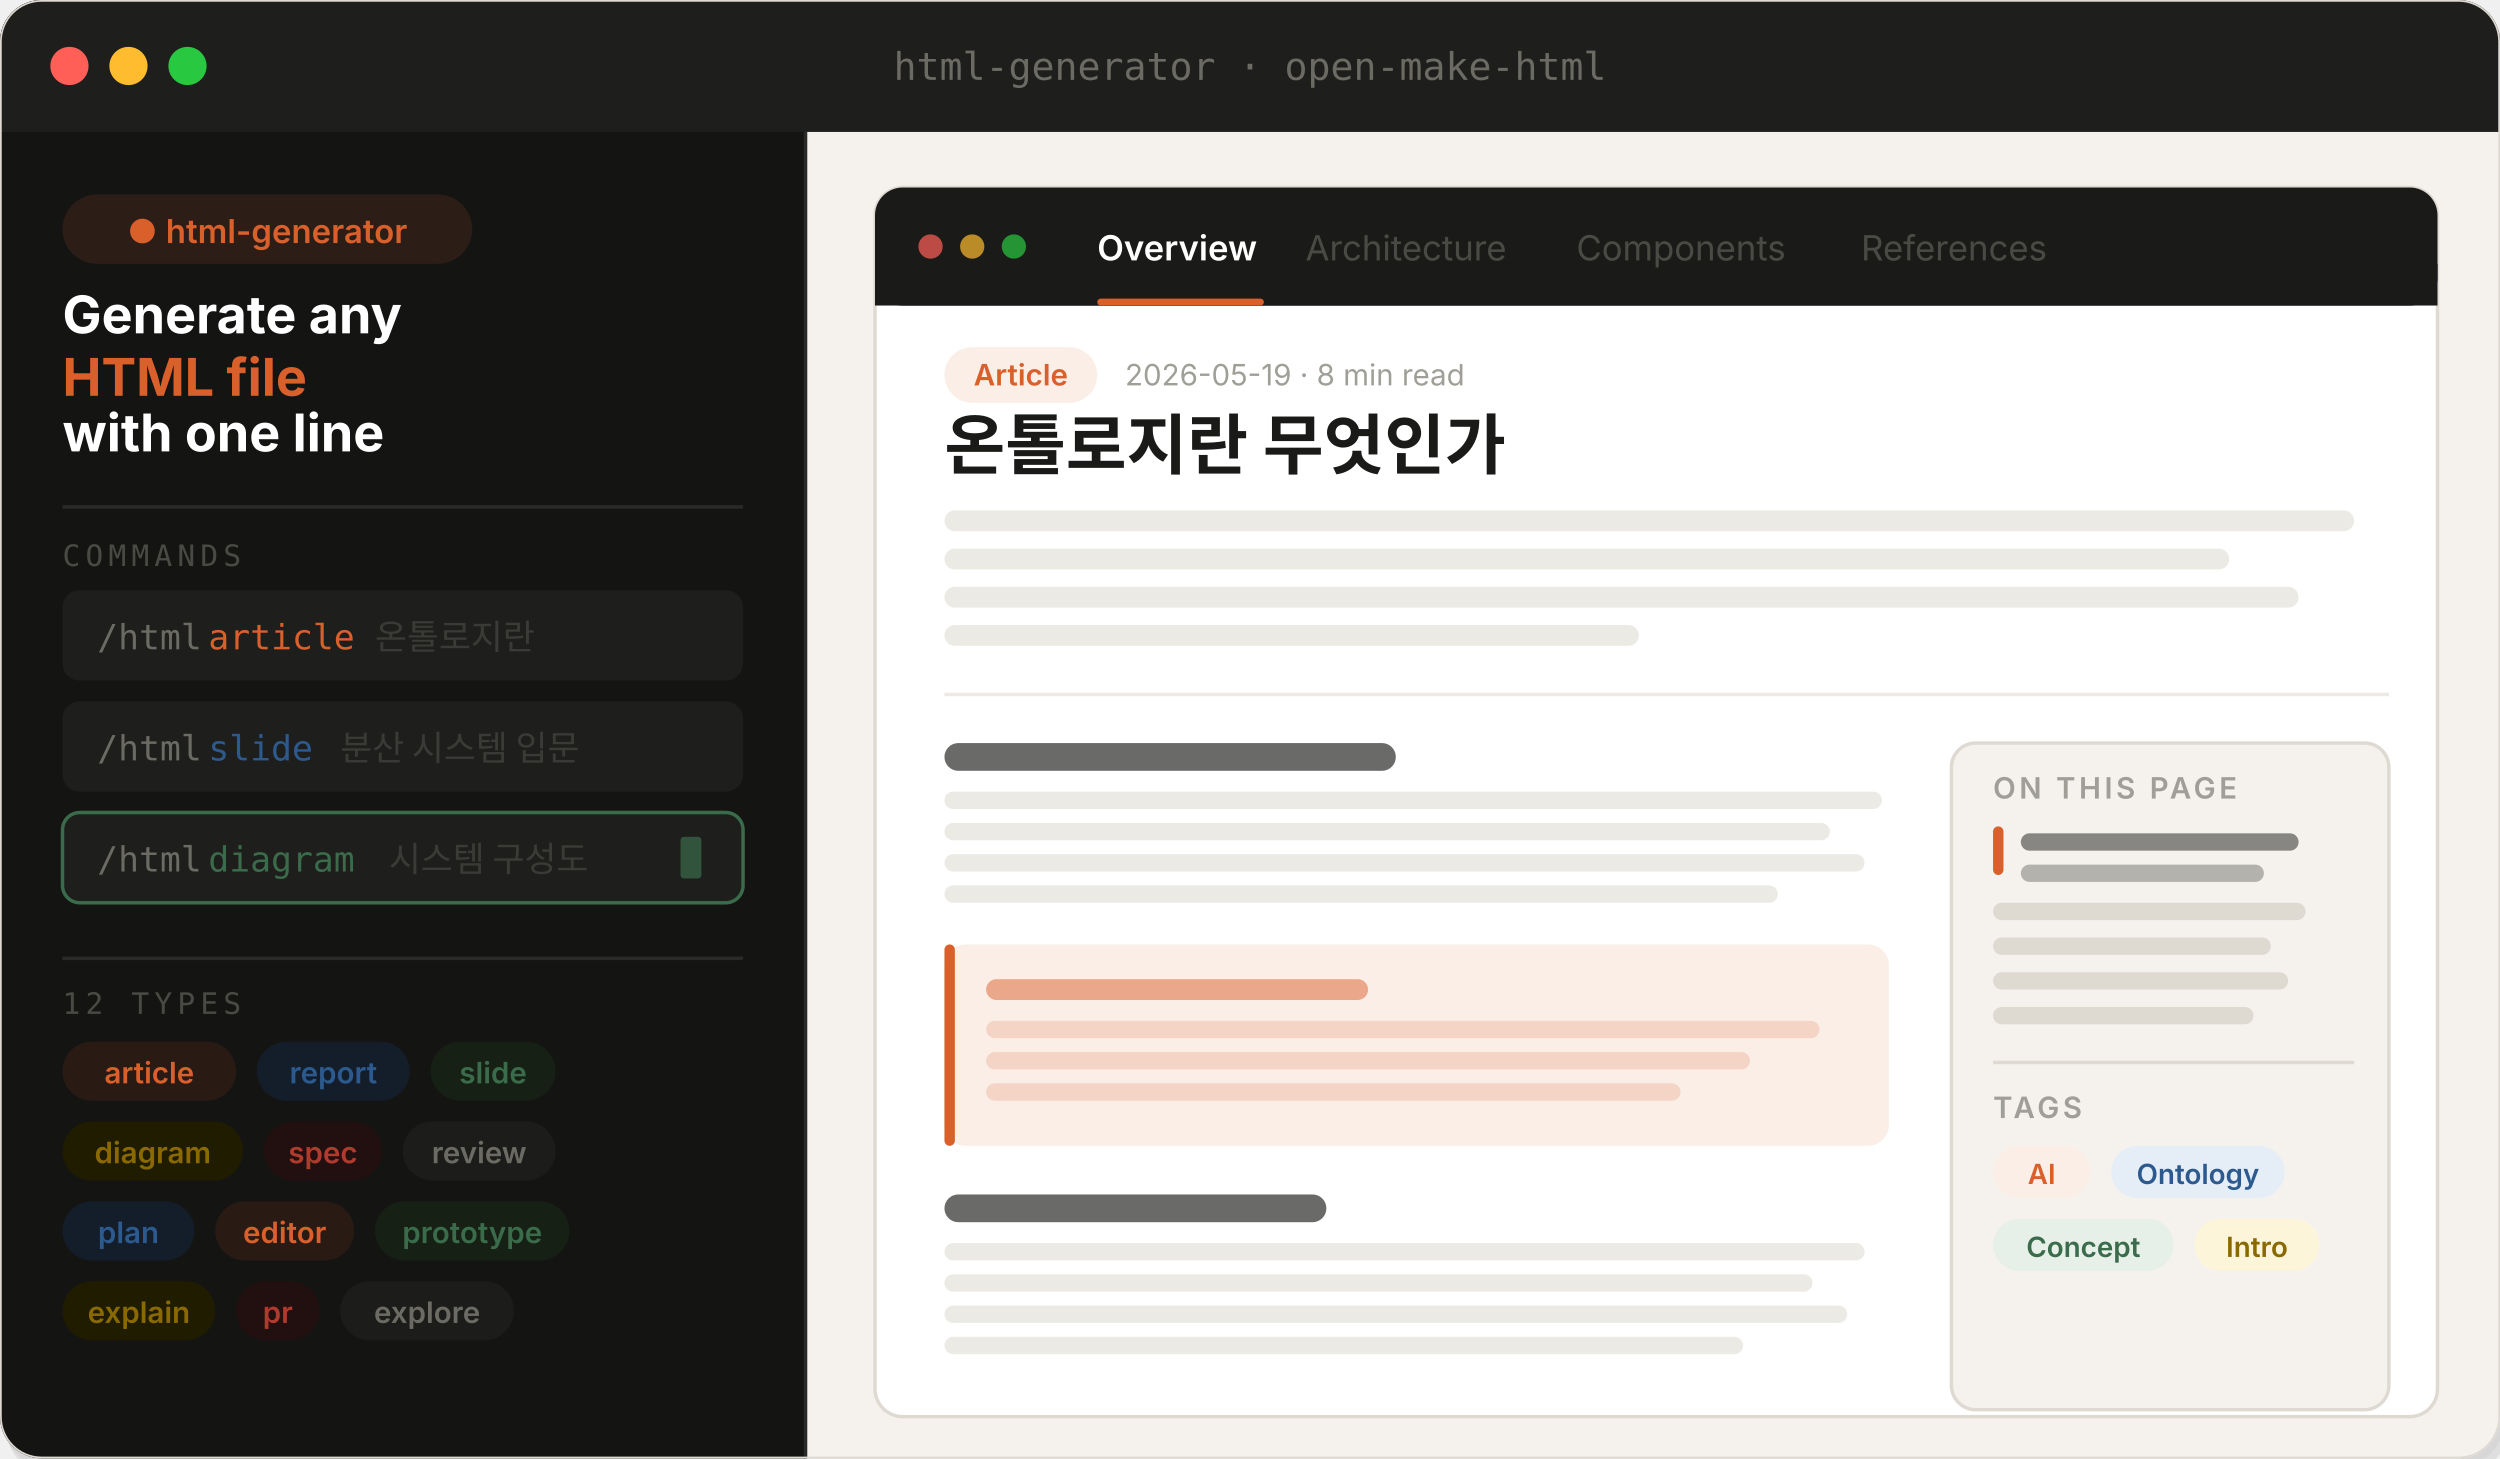
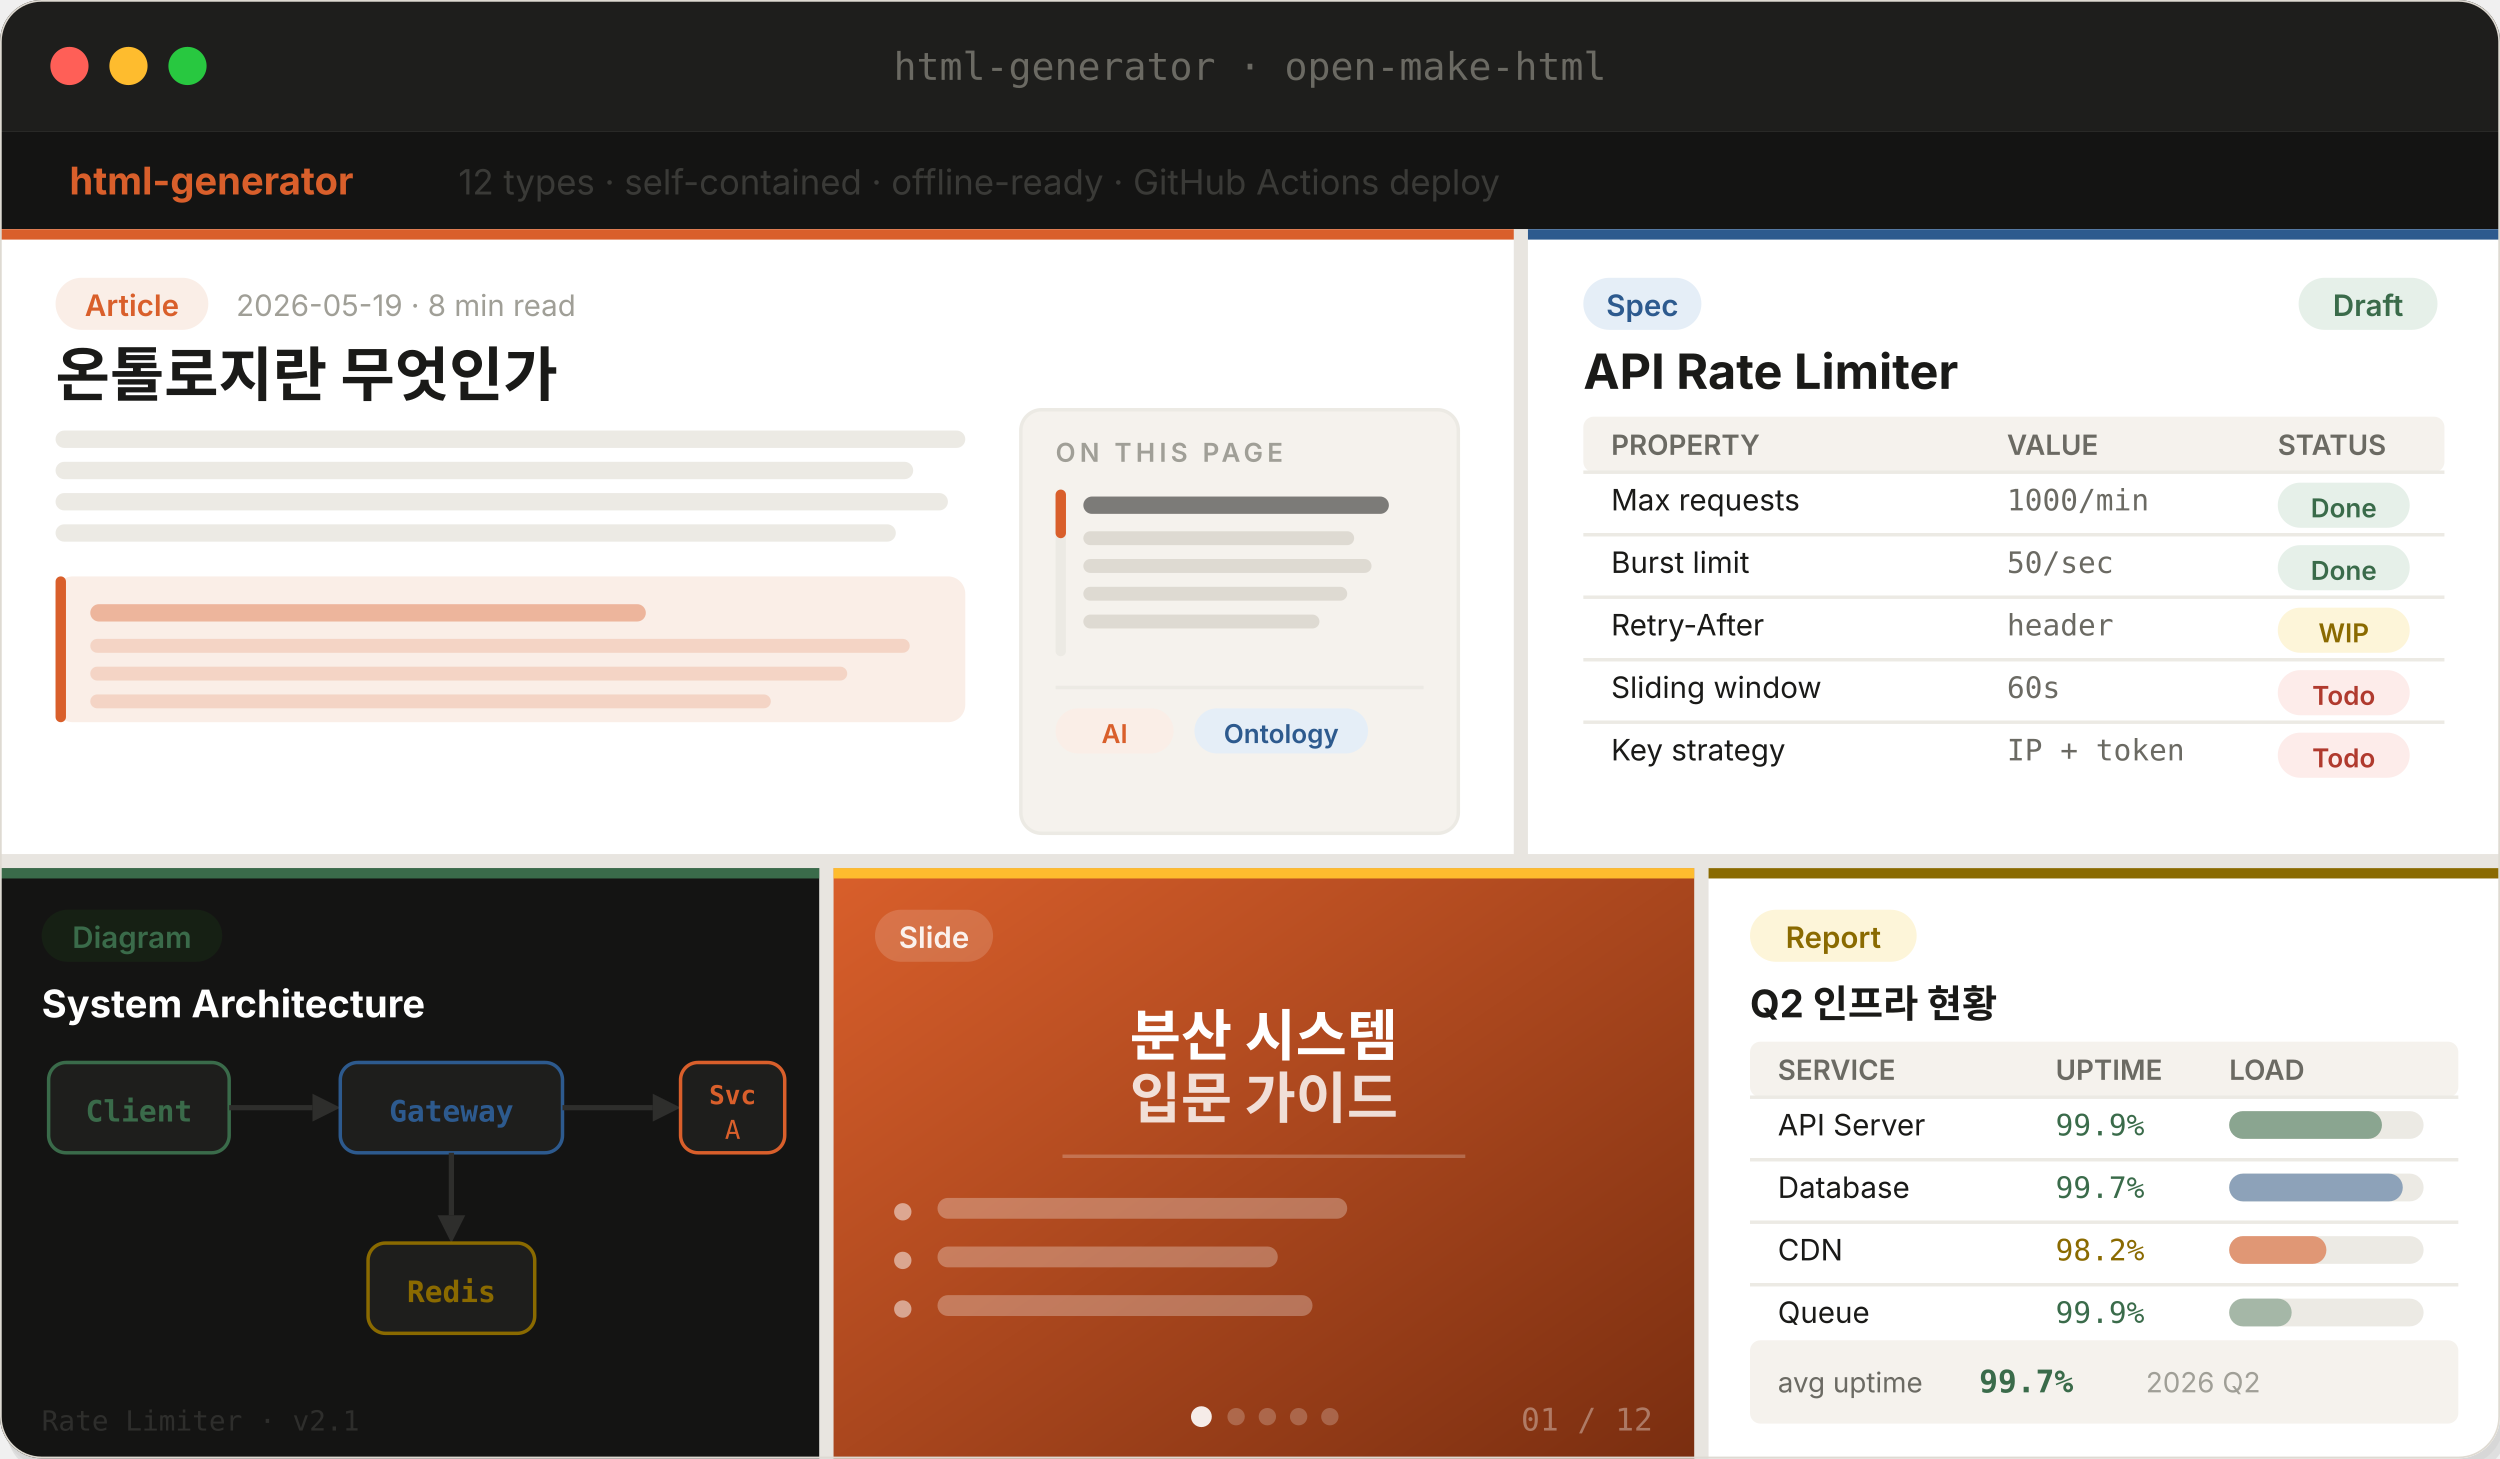
<svg xmlns="http://www.w3.org/2000/svg" width="720" height="420" viewBox="0 0 720 420">
  <defs>
    <clipPath id="win">
      <rect width="720" height="420" rx="12" />
    </clipPath>
+     <linearGradient id="slideGrad" x1="0" y1="0" x2="1" y2="1">
+       <stop offset="0%" stop-color="#d95f2b" />
+       <stop offset="100%" stop-color="#7a2e10" />
+     </linearGradient>
  </defs>
  <rect x="2" y="4" width="720" height="420" rx="12" fill="#1a1a18" opacity="0.08" />
  <rect x="1" y="2" width="720" height="420" rx="12" fill="#1a1a18" opacity="0.04" />
  <g clip-path="url(#win)">
-     <rect width="232" height="420" fill="#141413" />
-     <rect x="232" y="38" width="488" height="382" fill="#f5f2ed" />
+     <rect width="720" height="420" fill="#e8e5e0" />
    <rect width="720" height="38" fill="#1e1e1c" />
    <circle cx="20" cy="19" r="5.5" fill="#ff5f57" />
    <circle cx="37" cy="19" r="5.5" fill="#febc2e" />
    <circle cx="54" cy="19" r="5.5" fill="#28c840" />
    <text x="360" y="23" text-anchor="middle" font-size="11" fill="#6b6a63" font-family="'SF Mono','Fira Code',Consolas,monospace">html-generator · open-make-html</text>
-     <line x1="232" y1="38" x2="232" y2="420" stroke="#2a2a28" stroke-width="1" />
-     <rect x="18" y="56" width="118" height="20" rx="10" fill="#d95f2b" opacity="0.12" />
-     <text x="77" y="70" text-anchor="middle" font-size="9.5" fill="#d95f2b" font-weight="600" font-family="-apple-system,BlinkMacSystemFont,'Segoe UI',sans-serif">● html-generator</text>
-     <text x="18" y="96" font-size="15" font-weight="700" fill="#ffffff" font-family="-apple-system,BlinkMacSystemFont,'Segoe UI',sans-serif">Generate any</text>
-     <text x="18" y="114" font-size="15" font-weight="700" fill="#d95f2b" font-family="-apple-system,BlinkMacSystemFont,'Segoe UI',sans-serif">HTML file</text>
-     <text x="18" y="130" font-size="15" font-weight="700" fill="#ffffff" font-family="-apple-system,BlinkMacSystemFont,'Segoe UI',sans-serif">with one line</text>
-     <line x1="18" y1="146" x2="214" y2="146" stroke="#2a2a28" stroke-width="1" />
-     <text x="18" y="163" font-size="8.5" letter-spacing="1.5" fill="#4a4a45" font-family="'SF Mono',Consolas,monospace">COMMANDS</text>
-     <rect x="18" y="170" width="196" height="26" rx="5" fill="#1e1e1c" />
-     <text x="28" y="187" font-size="10" fill="#6b6a63" font-family="'SF Mono',Consolas,monospace">/html </text>
-     <text x="60" y="187" font-size="10" fill="#d95f2b" font-family="'SF Mono',Consolas,monospace">article</text>
-     <text x="108" y="187" font-size="10" fill="#3a3a37" font-family="'SF Mono',Consolas,monospace">온톨로지란</text>
-     <rect x="18" y="202" width="196" height="26" rx="5" fill="#1e1e1c" />
-     <text x="28" y="219" font-size="10" fill="#6b6a63" font-family="'SF Mono',Consolas,monospace">/html </text>
-     <text x="60" y="219" font-size="10" fill="#2d5a8e" font-family="'SF Mono',Consolas,monospace">slide</text>
-     <text x="98" y="219" font-size="10" fill="#3a3a37" font-family="'SF Mono',Consolas,monospace">분산 시스템 입문</text>
-     <rect x="18" y="234" width="196" height="26" rx="5" fill="#1e1e1c" stroke="#3a6b4a" stroke-width="1" />
-     <text x="28" y="251" font-size="10" fill="#6b6a63" font-family="'SF Mono',Consolas,monospace">/html </text>
-     <text x="60" y="251" font-size="10" fill="#3a6b4a" font-family="'SF Mono',Consolas,monospace">diagram</text>
-     <text x="112" y="251" font-size="10" fill="#3a3a37" font-family="'SF Mono',Consolas,monospace">시스템 구성도</text>
-     <rect x="196" y="241" width="6" height="12" rx="1" fill="#3a6b4a" opacity="0.7" />
-     <line x1="18" y1="276" x2="214" y2="276" stroke="#2a2a28" stroke-width="1" />
-     <text x="18" y="292" font-size="8.5" letter-spacing="1.5" fill="#4a4a45" font-family="'SF Mono',Consolas,monospace">12 TYPES</text>
-     <rect x="18" y="300" width="50" height="17" rx="8.5" fill="#2a1a14" />
-     <text x="43" y="312" text-anchor="middle" font-size="8.5" fill="#d95f2b" font-weight="600" font-family="-apple-system,sans-serif">article</text>
-     <rect x="74" y="300" width="44" height="17" rx="8.5" fill="#141e2a" />
-     <text x="96" y="312" text-anchor="middle" font-size="8.5" fill="#2d5a8e" font-weight="600" font-family="-apple-system,sans-serif">report</text>
-     <rect x="124" y="300" width="36" height="17" rx="8.5" fill="#162014" />
-     <text x="142" y="312" text-anchor="middle" font-size="8.5" fill="#3a6b4a" font-weight="600" font-family="-apple-system,sans-serif">slide</text>
-     <rect x="18" y="323" width="52" height="17" rx="8.5" fill="#201c00" />
-     <text x="44" y="335" text-anchor="middle" font-size="8.5" fill="#8a6a00" font-weight="600" font-family="-apple-system,sans-serif">diagram</text>
-     <rect x="76" y="323" width="34" height="17" rx="8.5" fill="#21100f" />
-     <text x="93" y="335" text-anchor="middle" font-size="8.5" fill="#b03a2e" font-weight="600" font-family="-apple-system,sans-serif">spec</text>
-     <rect x="116" y="323" width="44" height="17" rx="8.5" fill="#1c1c1a" />
-     <text x="138" y="335" text-anchor="middle" font-size="8.5" fill="#6b6a63" font-weight="600" font-family="-apple-system,sans-serif">review</text>
-     <rect x="18" y="346" width="38" height="17" rx="8.5" fill="#141e2a" />
-     <text x="37" y="358" text-anchor="middle" font-size="8.5" fill="#2d5a8e" font-weight="600" font-family="-apple-system,sans-serif">plan</text>
-     <rect x="62" y="346" width="40" height="17" rx="8.5" fill="#2a1a14" />
-     <text x="82" y="358" text-anchor="middle" font-size="8.5" fill="#d95f2b" font-weight="600" font-family="-apple-system,sans-serif">editor</text>
-     <rect x="108" y="346" width="56" height="17" rx="8.5" fill="#162014" />
-     <text x="136" y="358" text-anchor="middle" font-size="8.5" fill="#3a6b4a" font-weight="600" font-family="-apple-system,sans-serif">prototype</text>
-     <rect x="18" y="369" width="44" height="17" rx="8.5" fill="#201c00" />
-     <text x="40" y="381" text-anchor="middle" font-size="8.5" fill="#8a6a00" font-weight="600" font-family="-apple-system,sans-serif">explain</text>
-     <rect x="68" y="369" width="24" height="17" rx="8.5" fill="#21100f" />
-     <text x="80" y="381" text-anchor="middle" font-size="8.5" fill="#b03a2e" font-weight="600" font-family="-apple-system,sans-serif">pr</text>
-     <rect x="98" y="369" width="50" height="17" rx="8.5" fill="#1c1c1a" />
-     <text x="123" y="381" text-anchor="middle" font-size="8.5" fill="#6b6a63" font-weight="600" font-family="-apple-system,sans-serif">explore</text>
-     <rect x="252" y="54" width="450" height="354" rx="8" fill="#ffffff" stroke="#dedad2" stroke-width="1" />
-     <rect x="252" y="54" width="450" height="34" rx="8" fill="#1a1a18" />
-     <rect x="252" y="76" width="450" height="12" fill="#1a1a18" />
-     <circle cx="268" cy="71" r="3.5" fill="#ff5f57" opacity="0.7" />
-     <circle cx="280" cy="71" r="3.5" fill="#febc2e" opacity="0.7" />
-     <circle cx="292" cy="71" r="3.5" fill="#28c840" opacity="0.7" />
-     <text x="316" y="75" font-size="10" font-weight="600" fill="#ffffff" font-family="-apple-system,sans-serif">Overview</text>
-     <text x="376" y="75" font-size="10" fill="#4a4a45" font-family="-apple-system,sans-serif">Architecture</text>
-     <text x="454" y="75" font-size="10" fill="#4a4a45" font-family="-apple-system,sans-serif">Components</text>
-     <text x="536" y="75" font-size="10" fill="#4a4a45" font-family="-apple-system,sans-serif">References</text>
-     <rect x="316" y="86" width="48" height="2" rx="1" fill="#d95f2b" />
-     <rect x="272" y="100" width="44" height="16" rx="8" fill="#faeee7" />
-     <text x="294" y="111" text-anchor="middle" font-size="8.5" fill="#d95f2b" font-weight="600" font-family="-apple-system,sans-serif">Article</text>
-     <text x="324" y="111" font-size="8.5" fill="#a09f97" font-family="-apple-system,sans-serif">2026-05-19 · 8 min read</text>
-     <text x="272" y="135" font-size="19" font-weight="700" fill="#1a1a18" font-family="-apple-system,BlinkMacSystemFont,'Segoe UI',sans-serif">온톨로지란 무엇인가</text>
-     <rect x="272" y="147" width="406" height="6" rx="3" fill="#eceae4" />
-     <rect x="272" y="158" width="370" height="6" rx="3" fill="#eceae4" />
-     <rect x="272" y="169" width="390" height="6" rx="3" fill="#eceae4" />
-     <rect x="272" y="180" width="200" height="6" rx="3" fill="#eceae4" />
-     <line x1="272" y1="200" x2="688" y2="200" stroke="#eceae4" stroke-width="1" />
-     <rect x="272" y="214" width="130" height="8" rx="4" fill="#1a1a18" opacity="0.65" />
-     <rect x="272" y="228" width="270" height="5" rx="2.5" fill="#eceae4" />
-     <rect x="272" y="237" width="255" height="5" rx="2.5" fill="#eceae4" />
-     <rect x="272" y="246" width="265" height="5" rx="2.5" fill="#eceae4" />
-     <rect x="272" y="255" width="240" height="5" rx="2.5" fill="#eceae4" />
-     <rect x="272" y="272" width="272" height="58" rx="6" fill="#faeee7" />
-     <rect x="272" y="272" width="3" height="58" rx="1.5" fill="#d95f2b" />
-     <rect x="284" y="282" width="110" height="6" rx="3" fill="#d95f2b" opacity="0.5" />
-     <rect x="284" y="294" width="240" height="5" rx="2.5" fill="#d95f2b" opacity="0.18" />
-     <rect x="284" y="303" width="220" height="5" rx="2.5" fill="#d95f2b" opacity="0.18" />
-     <rect x="284" y="312" width="200" height="5" rx="2.5" fill="#d95f2b" opacity="0.18" />
-     <rect x="272" y="344" width="110" height="8" rx="4" fill="#1a1a18" opacity="0.65" />
-     <rect x="272" y="358" width="265" height="5" rx="2.5" fill="#eceae4" />
-     <rect x="272" y="367" width="250" height="5" rx="2.5" fill="#eceae4" />
-     <rect x="272" y="376" width="260" height="5" rx="2.5" fill="#eceae4" />
-     <rect x="272" y="385" width="230" height="5" rx="2.5" fill="#eceae4" />
-     <rect x="562" y="214" width="126" height="192" rx="7" fill="#f5f2ed" stroke="#dedad2" stroke-width="1" />
-     <text x="574" y="230" font-size="8.5" fill="#a09f97" letter-spacing="1" font-weight="600" font-family="-apple-system,sans-serif">ON THIS PAGE</text>
-     <rect x="574" y="238" width="3" height="14" rx="1.5" fill="#d95f2b" />
-     <rect x="582" y="240" width="80" height="5" rx="2.5" fill="#1a1a18" opacity="0.5" />
-     <rect x="582" y="249" width="70" height="5" rx="2.5" fill="#1a1a18" opacity="0.3" />
-     <rect x="574" y="260" width="90" height="5" rx="2.5" fill="#dedad2" />
-     <rect x="574" y="270" width="80" height="5" rx="2.5" fill="#dedad2" />
-     <rect x="574" y="280" width="85" height="5" rx="2.5" fill="#dedad2" />
-     <rect x="574" y="290" width="75" height="5" rx="2.5" fill="#dedad2" />
-     <line x1="574" y1="306" x2="678" y2="306" stroke="#dedad2" stroke-width="1" />
-     <text x="574" y="322" font-size="8.5" fill="#a09f97" letter-spacing="1" font-weight="600" font-family="-apple-system,sans-serif">TAGS</text>
-     <rect x="574" y="330" width="28" height="15" rx="7.5" fill="#faeee7" />
-     <text x="588" y="341" text-anchor="middle" font-size="8" fill="#d95f2b" font-weight="600" font-family="-apple-system,sans-serif">AI</text>
-     <rect x="608" y="330" width="50" height="15" rx="7.5" fill="#e5eef7" />
-     <text x="633" y="341" text-anchor="middle" font-size="8" fill="#2d5a8e" font-weight="600" font-family="-apple-system,sans-serif">Ontology</text>
-     <rect x="574" y="351" width="52" height="15" rx="7.5" fill="#e6f0e9" />
-     <text x="600" y="362" text-anchor="middle" font-size="8" fill="#3a6b4a" font-weight="600" font-family="-apple-system,sans-serif">Concept</text>
-     <rect x="632" y="351" width="36" height="15" rx="7.5" fill="#fdf5d9" />
-     <text x="650" y="362" text-anchor="middle" font-size="8" fill="#8a6a00" font-weight="600" font-family="-apple-system,sans-serif">Intro</text>
+     <rect y="38" width="720" height="28" fill="#141413" />
+     <text x="20" y="56" font-size="11" font-weight="700" fill="#d95f2b" font-family="-apple-system,BlinkMacSystemFont,sans-serif">html-generator</text>
+     <text x="132" y="56" font-size="10" fill="#3a3a37" font-family="-apple-system,sans-serif">12 types · self-contained · offline-ready · GitHub Actions deploy</text>
+     <rect x="0" y="66" width="436" height="180" fill="#ffffff" />
+     <rect x="0" y="66" width="436" height="3" fill="#d95f2b" />
+     <rect x="16" y="80" width="44" height="15" rx="7.5" fill="#faeee7" />
+     <text x="38" y="91" text-anchor="middle" font-size="8.5" fill="#d95f2b" font-weight="600" font-family="-apple-system,sans-serif">Article</text>
+     <text x="68" y="91" font-size="8.5" fill="#a09f97" font-family="-apple-system,sans-serif">2026-05-19 · 8 min read</text>
+     <text x="16" y="114" font-size="17" font-weight="700" fill="#1a1a18" font-family="-apple-system,BlinkMacSystemFont,sans-serif">온톨로지란 무엇인가</text>
+     <rect x="16" y="124" width="262" height="5" rx="2.5" fill="#eceae4" />
+     <rect x="16" y="133" width="247" height="5" rx="2.5" fill="#eceae4" />
+     <rect x="16" y="142" width="257" height="5" rx="2.5" fill="#eceae4" />
+     <rect x="16" y="151" width="242" height="5" rx="2.5" fill="#eceae4" />
+     <rect x="16" y="166" width="262" height="42" rx="5" fill="#faeee7" />
+     <rect x="16" y="166" width="3" height="42" rx="1.5" fill="#d95f2b" />
+     <rect x="26" y="174" width="160" height="5" rx="2.5" fill="#d95f2b" opacity="0.4" />
+     <rect x="26" y="184" width="236" height="4" rx="2" fill="#d95f2b" opacity="0.18" />
+     <rect x="26" y="192" width="218" height="4" rx="2" fill="#d95f2b" opacity="0.18" />
+     <rect x="26" y="200" width="196" height="4" rx="2" fill="#d95f2b" opacity="0.18" />
+     <rect x="294" y="118" width="126" height="122" rx="6" fill="#f5f2ed" stroke="#eceae4" stroke-width="1" />
+     <text x="304" y="133" font-size="7.5" fill="#a09f97" letter-spacing="1.2" font-weight="600" font-family="-apple-system,sans-serif">ON THIS PAGE</text>
+     <rect x="304" y="141" width="3" height="48" rx="1.5" fill="#eceae4" />
+     <rect x="304" y="141" width="3" height="14" rx="1.5" fill="#d95f2b" />
+     <rect x="312" y="143" width="88" height="5" rx="2.5" fill="#1a1a18" opacity="0.55" />
+     <rect x="312" y="153" width="78" height="4" rx="2" fill="#dedad2" />
+     <rect x="312" y="161" width="83" height="4" rx="2" fill="#dedad2" />
+     <rect x="312" y="169" width="76" height="4" rx="2" fill="#dedad2" />
+     <rect x="312" y="177" width="68" height="4" rx="2" fill="#dedad2" />
+     <line x1="304" y1="198" x2="410" y2="198" stroke="#eceae4" stroke-width="1" />
+     <rect x="304" y="204" width="34" height="13" rx="6.5" fill="#faeee7" />
+     <text x="321" y="214" text-anchor="middle" font-size="7.5" fill="#d95f2b" font-weight="600" font-family="-apple-system,sans-serif">AI</text>
+     <rect x="344" y="204" width="50" height="13" rx="6.5" fill="#e5eef7" />
+     <text x="369" y="214" text-anchor="middle" font-size="7.5" fill="#2d5a8e" font-weight="600" font-family="-apple-system,sans-serif">Ontology</text>
+     <rect x="440" y="66" width="280" height="180" fill="#ffffff" />
+     <rect x="440" y="66" width="280" height="3" fill="#2d5a8e" />
+     <rect x="456" y="80" width="34" height="15" rx="7.5" fill="#e5eef7" />
+     <text x="473" y="91" text-anchor="middle" font-size="8.5" fill="#2d5a8e" font-weight="600" font-family="-apple-system,sans-serif">Spec</text>
+     <rect x="662" y="80" width="40" height="15" rx="7.5" fill="#e6f0e9" />
+     <text x="682" y="91" text-anchor="middle" font-size="8.5" fill="#3a6b4a" font-weight="600" font-family="-apple-system,sans-serif">Draft</text>
+     <text x="456" y="112" font-size="14" font-weight="700" fill="#1a1a18" font-family="-apple-system,sans-serif">API Rate Limiter</text>
+     <rect x="456" y="120" width="248" height="16" rx="3" fill="#f5f2ed" />
+     <text x="464" y="131" font-size="8" fill="#6b6a63" font-weight="600" font-family="-apple-system,sans-serif">PROPERTY</text>
+     <text x="578" y="131" font-size="8" fill="#6b6a63" font-weight="600" font-family="-apple-system,sans-serif">VALUE</text>
+     <text x="656" y="131" font-size="8" fill="#6b6a63" font-weight="600" font-family="-apple-system,sans-serif">STATUS</text>
+     <line x1="456" y1="136" x2="704" y2="136" stroke="#eceae4" stroke-width="1" />
+     <text x="464" y="147" font-size="8.5" fill="#1a1a18" font-family="-apple-system,sans-serif">Max requests</text>
+     <text x="578" y="147" font-size="8.5" fill="#6b6a63" font-family="'SF Mono',monospace">1000/min</text>
+     <rect x="656" y="139" width="38" height="13" rx="6.5" fill="#e6f0e9" />
+     <text x="675" y="149" text-anchor="middle" font-size="7.5" fill="#3a6b4a" font-weight="600" font-family="-apple-system,sans-serif">Done</text>
+     <line x1="456" y1="154" x2="704" y2="154" stroke="#eceae4" stroke-width="1" />
+     <text x="464" y="165" font-size="8.5" fill="#1a1a18" font-family="-apple-system,sans-serif">Burst limit</text>
+     <text x="578" y="165" font-size="8.5" fill="#6b6a63" font-family="'SF Mono',monospace">50/sec</text>
+     <rect x="656" y="157" width="38" height="13" rx="6.5" fill="#e6f0e9" />
+     <text x="675" y="167" text-anchor="middle" font-size="7.5" fill="#3a6b4a" font-weight="600" font-family="-apple-system,sans-serif">Done</text>
+     <line x1="456" y1="172" x2="704" y2="172" stroke="#eceae4" stroke-width="1" />
+     <text x="464" y="183" font-size="8.5" fill="#1a1a18" font-family="-apple-system,sans-serif">Retry-After</text>
+     <text x="578" y="183" font-size="8.5" fill="#6b6a63" font-family="'SF Mono',monospace">header</text>
+     <rect x="656" y="175" width="38" height="13" rx="6.5" fill="#fdf5d9" />
+     <text x="675" y="185" text-anchor="middle" font-size="7.5" fill="#8a6a00" font-weight="600" font-family="-apple-system,sans-serif">WIP</text>
+     <line x1="456" y1="190" x2="704" y2="190" stroke="#eceae4" stroke-width="1" />
+     <text x="464" y="201" font-size="8.5" fill="#1a1a18" font-family="-apple-system,sans-serif">Sliding window</text>
+     <text x="578" y="201" font-size="8.5" fill="#6b6a63" font-family="'SF Mono',monospace">60s</text>
+     <rect x="656" y="193" width="38" height="13" rx="6.5" fill="#fdecea" />
+     <text x="675" y="203" text-anchor="middle" font-size="7.5" fill="#b03a2e" font-weight="600" font-family="-apple-system,sans-serif">Todo</text>
+     <line x1="456" y1="208" x2="704" y2="208" stroke="#eceae4" stroke-width="1" />
+     <text x="464" y="219" font-size="8.5" fill="#1a1a18" font-family="-apple-system,sans-serif">Key strategy</text>
+     <text x="578" y="219" font-size="8.5" fill="#6b6a63" font-family="'SF Mono',monospace">IP + token</text>
+     <rect x="656" y="211" width="38" height="13" rx="6.5" fill="#fdecea" />
+     <text x="675" y="221" text-anchor="middle" font-size="7.5" fill="#b03a2e" font-weight="600" font-family="-apple-system,sans-serif">Todo</text>
+     <rect x="0" y="250" width="236" height="170" fill="#141413" />
+     <rect x="0" y="250" width="236" height="3" fill="#3a6b4a" />
+     <rect x="12" y="262" width="52" height="15" rx="7.5" fill="#162014" />
+     <text x="38" y="273" text-anchor="middle" font-size="8.5" fill="#3a6b4a" font-weight="600" font-family="-apple-system,sans-serif">Diagram</text>
+     <text x="12" y="293" font-size="11" font-weight="700" fill="#ffffff" font-family="-apple-system,sans-serif">System Architecture</text>
+     <rect x="14" y="306" width="52" height="26" rx="5" fill="#1e1e1c" stroke="#3a6b4a" stroke-width="1" />
+     <text x="40" y="323" text-anchor="middle" font-size="8.5" fill="#3a6b4a" font-weight="600" font-family="'SF Mono',monospace">Client</text>
+     <line x1="66" y1="319" x2="90" y2="319" stroke="#2e2e2c" stroke-width="1.5" />
+     <polygon points="90,315 98,319 90,323" fill="#2e2e2c" />
+     <rect x="98" y="306" width="64" height="26" rx="5" fill="#1e1e1c" stroke="#2d5a8e" stroke-width="1" />
+     <text x="130" y="323" text-anchor="middle" font-size="8.5" fill="#2d5a8e" font-weight="600" font-family="'SF Mono',monospace">Gateway</text>
+     <line x1="130" y1="332" x2="130" y2="350" stroke="#2e2e2c" stroke-width="1.5" />
+     <polygon points="126,350 130,358 134,350" fill="#2e2e2c" />
+     <line x1="162" y1="319" x2="188" y2="319" stroke="#2e2e2c" stroke-width="1.5" />
+     <polygon points="188,315 196,319 188,323" fill="#2e2e2c" />
+     <rect x="196" y="306" width="30" height="26" rx="5" fill="#1e1e1c" stroke="#d95f2b" stroke-width="1" />
+     <text x="211" y="318" text-anchor="middle" font-size="7.5" fill="#d95f2b" font-weight="600" font-family="'SF Mono',monospace">Svc</text>
+     <text x="211" y="328" text-anchor="middle" font-size="7.5" fill="#d95f2b" font-family="'SF Mono',monospace">A</text>
+     <rect x="106" y="358" width="48" height="26" rx="5" fill="#1e1e1c" stroke="#8a6a00" stroke-width="1" />
+     <text x="130" y="375" text-anchor="middle" font-size="8.5" fill="#8a6a00" font-weight="600" font-family="'SF Mono',monospace">Redis</text>
+     <text x="12" y="412" font-size="8" fill="#2e2e2c" font-family="'SF Mono',monospace">Rate Limiter · v2.1</text>
+     <rect x="240" y="250" width="248" height="170" fill="url(#slideGrad)" />
+     <rect x="240" y="250" width="248" height="3" fill="#febc2e" />
+     <rect x="252" y="262" width="34" height="15" rx="7.5" fill="rgba(255,255,255,0.15)" />
+     <text x="269" y="273" text-anchor="middle" font-size="8.5" fill="rgba(255,255,255,0.9)" font-weight="600" font-family="-apple-system,sans-serif">Slide</text>
+     <text x="364" y="304" text-anchor="middle" font-size="16" font-weight="700" fill="#ffffff" font-family="-apple-system,BlinkMacSystemFont,sans-serif">분산 시스템</text>
+     <text x="364" y="322" text-anchor="middle" font-size="16" font-weight="700" fill="rgba(255,255,255,0.82)" font-family="-apple-system,sans-serif">입문 가이드</text>
+     <line x1="306" y1="333" x2="422" y2="333" stroke="rgba(255,255,255,0.22)" stroke-width="1" />
+     <circle cx="260" cy="349" r="2.5" fill="rgba(255,255,255,0.5)" />
+     <rect x="270" y="345" width="118" height="6" rx="3" fill="rgba(255,255,255,0.28)" />
+     <circle cx="260" cy="363" r="2.5" fill="rgba(255,255,255,0.5)" />
+     <rect x="270" y="359" width="98" height="6" rx="3" fill="rgba(255,255,255,0.28)" />
+     <circle cx="260" cy="377" r="2.5" fill="rgba(255,255,255,0.5)" />
+     <rect x="270" y="373" width="108" height="6" rx="3" fill="rgba(255,255,255,0.28)" />
+     <text x="476" y="412" text-anchor="end" font-size="9" fill="rgba(255,255,255,0.35)" font-family="'SF Mono',monospace">01 / 12</text>
+     <circle cx="346" cy="408" r="3" fill="rgba(255,255,255,0.9)" />
+     <circle cx="356" cy="408" r="2.5" fill="rgba(255,255,255,0.22)" />
+     <circle cx="365" cy="408" r="2.5" fill="rgba(255,255,255,0.22)" />
+     <circle cx="374" cy="408" r="2.5" fill="rgba(255,255,255,0.22)" />
+     <circle cx="383" cy="408" r="2.5" fill="rgba(255,255,255,0.22)" />
+     <rect x="492" y="250" width="228" height="170" fill="#ffffff" />
+     <rect x="492" y="250" width="228" height="3" fill="#8a6a00" />
+     <rect x="504" y="262" width="48" height="15" rx="7.5" fill="#fdf5d9" />
+     <text x="528" y="273" text-anchor="middle" font-size="8.5" fill="#8a6a00" font-weight="600" font-family="-apple-system,sans-serif">Report</text>
+     <text x="504" y="293" font-size="11" font-weight="700" fill="#1a1a18" font-family="-apple-system,sans-serif">Q2 인프라 현황</text>
+     <rect x="504" y="300" width="204" height="16" rx="3" fill="#f5f2ed" />
+     <text x="512" y="311" font-size="8" fill="#6b6a63" font-weight="600" font-family="-apple-system,sans-serif">SERVICE</text>
+     <text x="592" y="311" font-size="8" fill="#6b6a63" font-weight="600" font-family="-apple-system,sans-serif">UPTIME</text>
+     <text x="642" y="311" font-size="8" fill="#6b6a63" font-weight="600" font-family="-apple-system,sans-serif">LOAD</text>
+     <line x1="504" y1="316" x2="708" y2="316" stroke="#eceae4" stroke-width="1" />
+     <text x="512" y="327" font-size="8.5" fill="#1a1a18" font-family="-apple-system,sans-serif">API Server</text>
+     <text x="592" y="327" font-size="8.5" fill="#3a6b4a" font-family="'SF Mono',monospace">99.9%</text>
+     <rect x="642" y="320" width="56" height="8" rx="4" fill="#eceae4" />
+     <rect x="642" y="320" width="44" height="8" rx="4" fill="#3a6b4a" opacity="0.55" />
+     <line x1="504" y1="334" x2="708" y2="334" stroke="#eceae4" stroke-width="1" />
+     <text x="512" y="345" font-size="8.5" fill="#1a1a18" font-family="-apple-system,sans-serif">Database</text>
+     <text x="592" y="345" font-size="8.5" fill="#3a6b4a" font-family="'SF Mono',monospace">99.7%</text>
+     <rect x="642" y="338" width="56" height="8" rx="4" fill="#eceae4" />
+     <rect x="642" y="338" width="50" height="8" rx="4" fill="#2d5a8e" opacity="0.5" />
+     <line x1="504" y1="352" x2="708" y2="352" stroke="#eceae4" stroke-width="1" />
+     <text x="512" y="363" font-size="8.5" fill="#1a1a18" font-family="-apple-system,sans-serif">CDN</text>
+     <text x="592" y="363" font-size="8.5" fill="#8a6a00" font-family="'SF Mono',monospace">98.2%</text>
+     <rect x="642" y="356" width="56" height="8" rx="4" fill="#eceae4" />
+     <rect x="642" y="356" width="28" height="8" rx="4" fill="#d95f2b" opacity="0.6" />
+     <line x1="504" y1="370" x2="708" y2="370" stroke="#eceae4" stroke-width="1" />
+     <text x="512" y="381" font-size="8.5" fill="#1a1a18" font-family="-apple-system,sans-serif">Queue</text>
+     <text x="592" y="381" font-size="8.5" fill="#3a6b4a" font-family="'SF Mono',monospace">99.9%</text>
+     <rect x="642" y="374" width="56" height="8" rx="4" fill="#eceae4" />
+     <rect x="642" y="374" width="18" height="8" rx="4" fill="#3a6b4a" opacity="0.4" />
+     <rect x="504" y="386" width="204" height="24" rx="3" fill="#f5f2ed" />
+     <text x="512" y="401" font-size="8" fill="#6b6a63" font-family="-apple-system,sans-serif">avg uptime</text>
+     <text x="570" y="401" font-size="9" font-weight="700" fill="#3a6b4a" font-family="'SF Mono',monospace">99.7%</text>
+     <text x="618" y="401" font-size="8" fill="#a09f97" font-family="-apple-system,sans-serif">2026 Q2</text>
+     <rect x="436" y="66" width="4" height="180" fill="#e8e5e0" />
+     <rect x="0" y="246" width="720" height="4" fill="#e8e5e0" />
+     <rect x="236" y="250" width="4" height="170" fill="#e8e5e0" />
+     <rect x="488" y="250" width="4" height="170" fill="#e8e5e0" />
    <rect width="720" height="420" rx="12" fill="none" stroke="#dedad2" stroke-width="1" />
  </g>
</svg>
